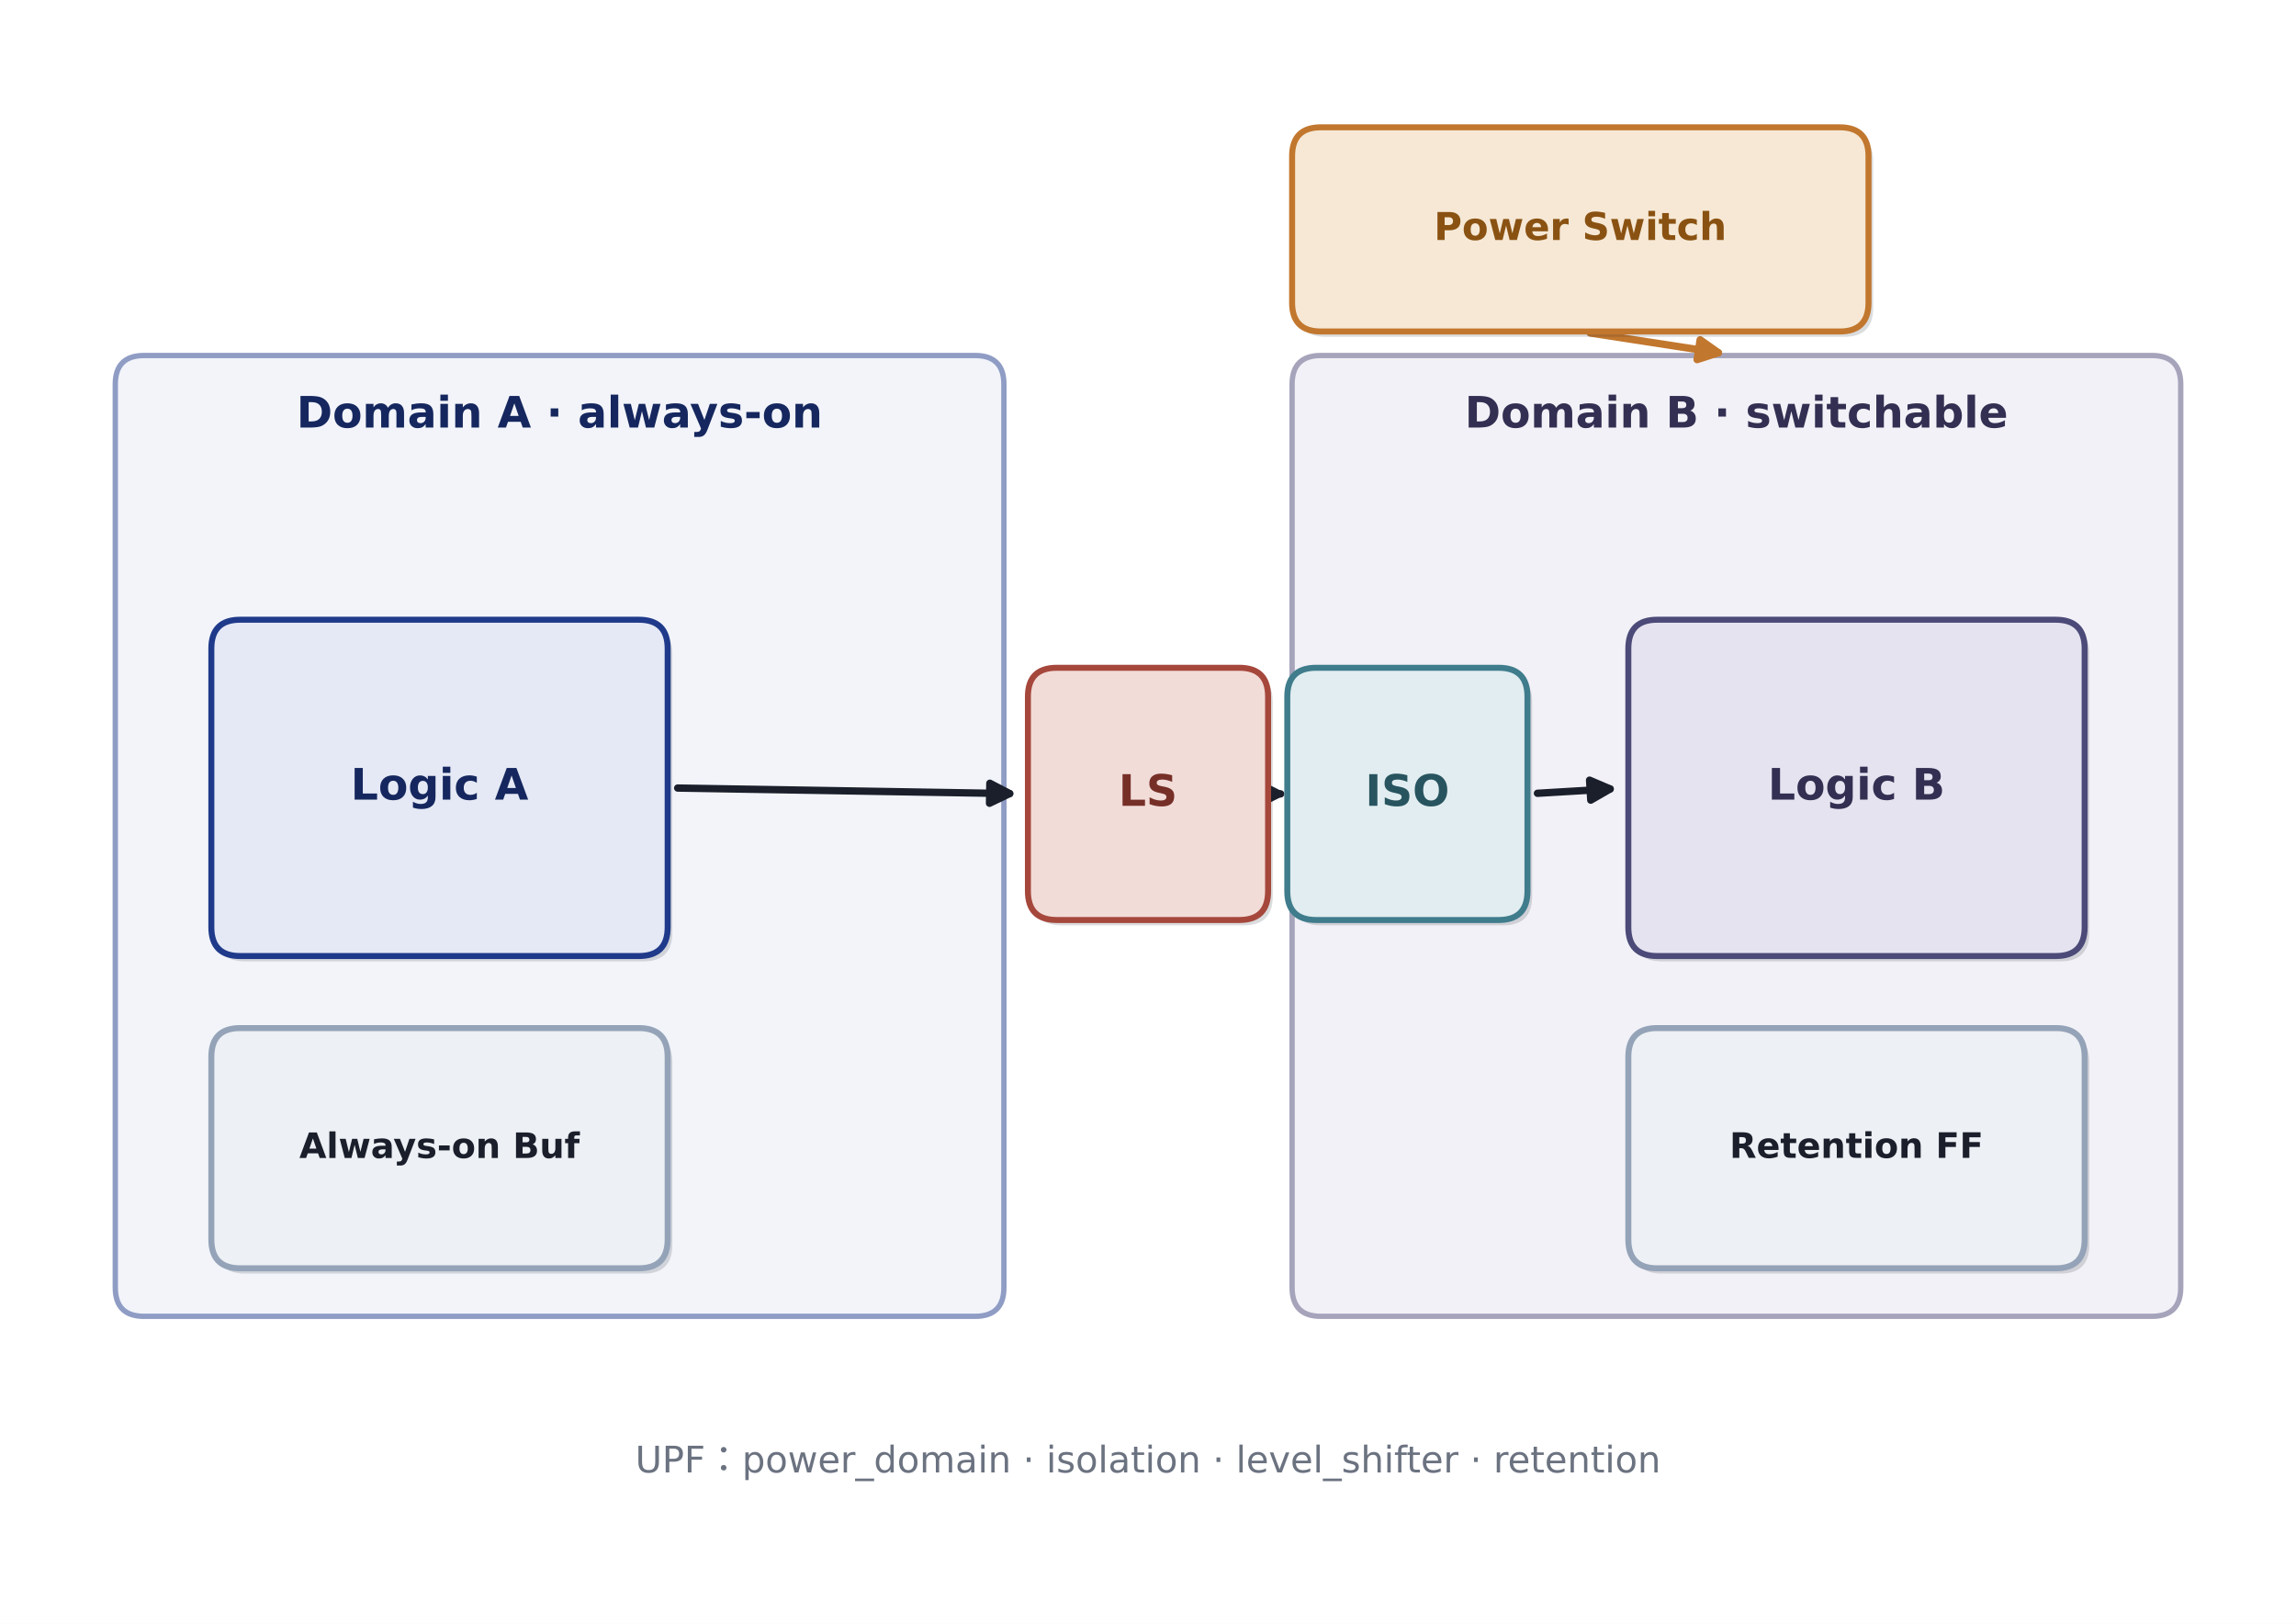
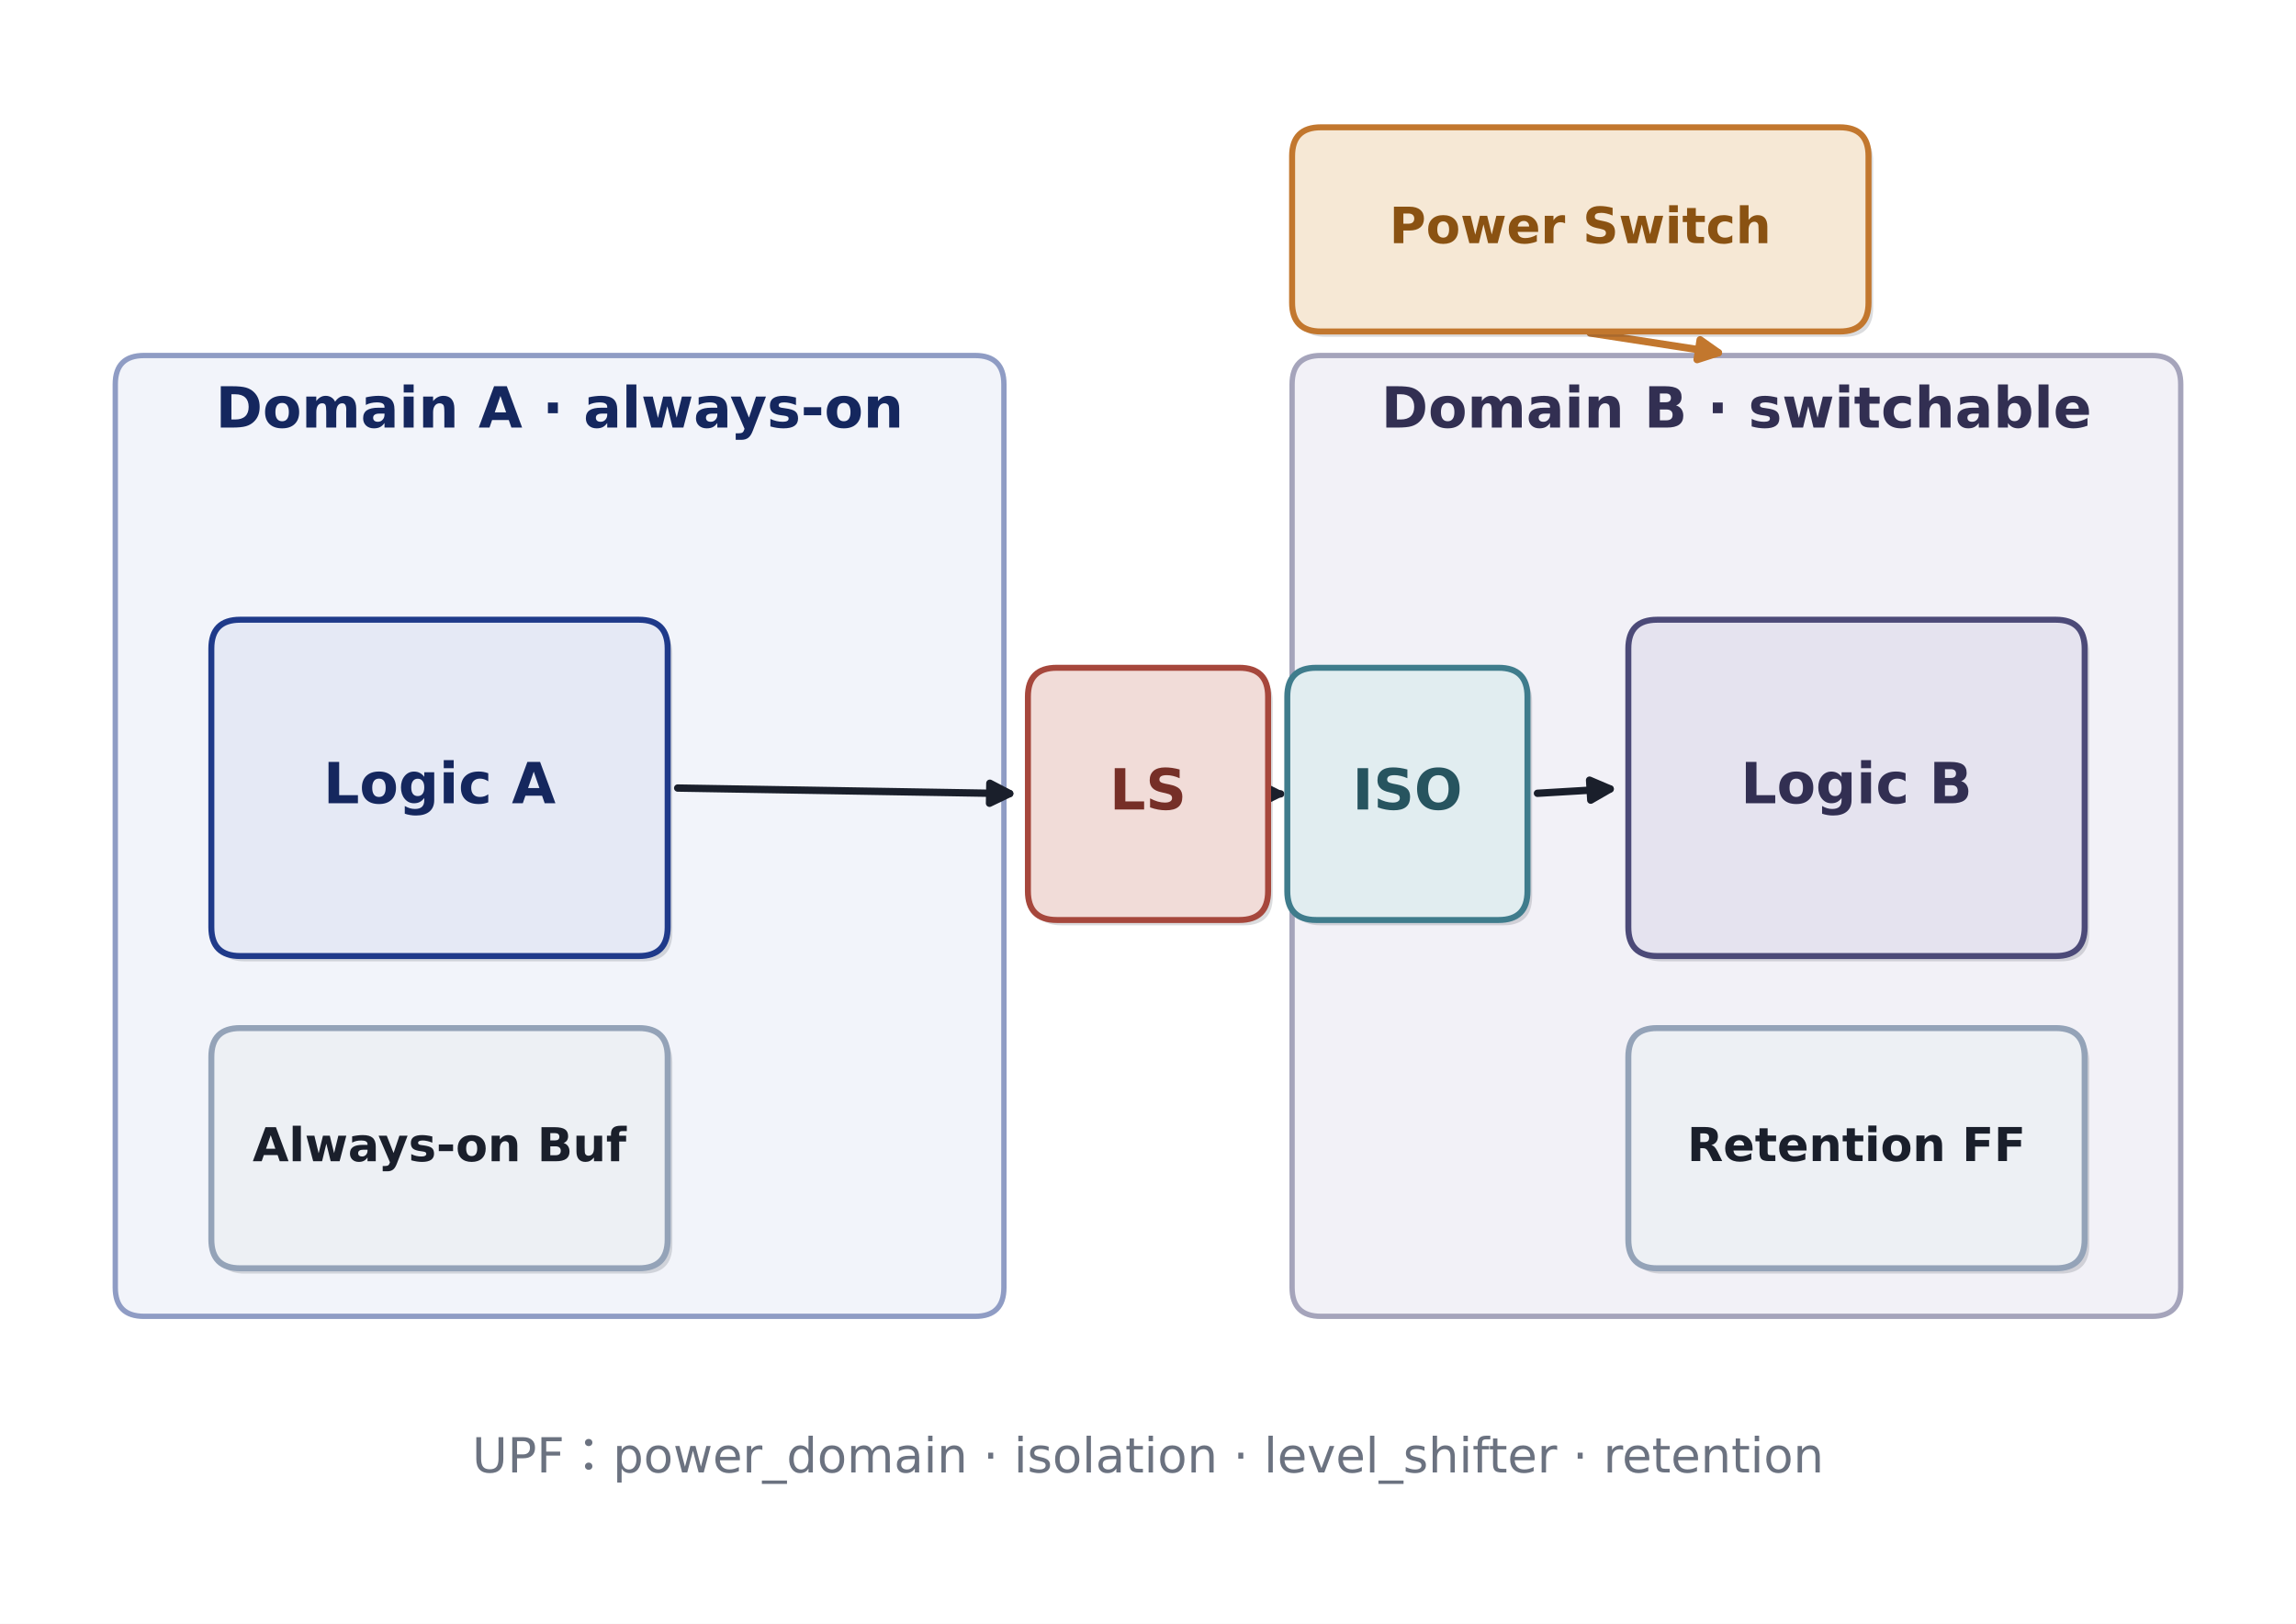
<svg xmlns="http://www.w3.org/2000/svg" width="688.32pt" height="486.72pt" viewBox="0 0 688.32 486.72" version="1.1">
  <defs>
    <style type="text/css">*{stroke-linejoin: round; stroke-linecap: butt}</style>
  </defs>
  <g id="figure_1">
    <g id="patch_1">
      <path d="M 0 486.72  L 688.32 486.72  L 688.32 0  L 0 0  z " style="fill: #ffffff" />
    </g>
    <g id="axes_1">
      <g id="patch_2">
-         <path d="M 5.76 480.96  L 682.56 480.96  L 682.56 5.76  L 5.76 5.76  z " clip-path="url(#p6e5dd9496f)" style="fill: #ffffff" />
+         <path d="M 5.76 480.96  L 682.56 480.96  L 682.56 5.76  L 5.76 5.76  z " clip-path="url(#pf73fed58e9)" style="fill: #ffffff" />
      </g>
      <g id="patch_3">
-         <path d="M 43.2 394.56  L 292.32 394.56  Q 300.96 394.56 300.96 385.92  L 300.96 115.2  Q 300.96 106.56 292.32 106.56  L 43.2 106.56  Q 34.56 106.56 34.56 115.2  L 34.56 385.92  Q 34.56 394.56 43.2 394.56  z " clip-path="url(#p6e5dd9496f)" style="fill: #e5e9f5; opacity: 0.5; stroke: #1f3a8a; stroke-width: 1.6; stroke-linejoin: miter" />
+         <path d="M 43.2 394.56  L 292.32 394.56  Q 300.96 394.56 300.96 385.92  L 300.96 115.2  Q 300.96 106.56 292.32 106.56  L 43.2 106.56  Q 34.56 106.56 34.56 115.2  L 34.56 385.92  Q 34.56 394.56 43.2 394.56  z " clip-path="url(#pf73fed58e9)" style="fill: #e5e9f5; opacity: 0.5; stroke: #1f3a8a; stroke-width: 1.6; stroke-linejoin: miter" />
      </g>
      <g id="patch_4">
-         <path d="M 396 394.56  L 645.12 394.56  Q 653.76 394.56 653.76 385.92  L 653.76 115.2  Q 653.76 106.56 645.12 106.56  L 396 106.56  Q 387.36 106.56 387.36 115.2  L 387.36 385.92  Q 387.36 394.56 396 394.56  z " clip-path="url(#p6e5dd9496f)" style="fill: #e5e3ef; opacity: 0.5; stroke: #4c4a78; stroke-width: 1.6; stroke-linejoin: miter" />
+         <path d="M 396 394.56  L 645.12 394.56  Q 653.76 394.56 653.76 385.92  L 653.76 115.2  Q 653.76 106.56 645.12 106.56  L 396 106.56  Q 387.36 106.56 387.36 115.2  L 387.36 385.92  Q 387.36 394.56 396 394.56  z " clip-path="url(#pf73fed58e9)" style="fill: #e5e3ef; opacity: 0.5; stroke: #4c4a78; stroke-width: 1.6; stroke-linejoin: miter" />
      </g>
      <g id="text_1">
-         <text style="font-weight: 700; font-size: 13px; font-family: 'Microsoft YaHei', 'Microsoft YaHei UI', 'SimHei', 'Segoe UI', 'DejaVu Sans', sans-serif; text-anchor: middle; fill: #15275e" x="167.76" y="128.16" transform="rotate(-0 167.76 128.16)">Domain A · always-on</text>
+         <text style="font-weight: 700; font-size: 17px; font-family: 'Microsoft YaHei', 'Microsoft YaHei UI', 'SimHei', 'Segoe UI', 'DejaVu Sans', sans-serif; text-anchor: middle; fill: #15275e" x="167.76" y="128.16" transform="rotate(-0 167.76 128.16)">Domain A · always-on</text>
      </g>
      <g id="text_2">
-         <text style="font-weight: 700; font-size: 13px; font-family: 'Microsoft YaHei', 'Microsoft YaHei UI', 'SimHei', 'Segoe UI', 'DejaVu Sans', sans-serif; text-anchor: middle; fill: #322f52" x="520.56" y="128.16" transform="rotate(-0 520.56 128.16)">Domain B · switchable</text>
+         <text style="font-weight: 700; font-size: 17px; font-family: 'Microsoft YaHei', 'Microsoft YaHei UI', 'SimHei', 'Segoe UI', 'DejaVu Sans', sans-serif; text-anchor: middle; fill: #322f52" x="520.56" y="128.16" transform="rotate(-0 520.56 128.16)">Domain B · switchable</text>
      </g>
      <g id="patch_5">
-         <path d="M 203.163 236.21  Q 254.16 237.06 302.698 237.869  " clip-path="url(#p6e5dd9496f)" style="fill: none; stroke: #1a1f2b; stroke-width: 2.2; stroke-linecap: round" />
-         <path d="M 296.749 234.769  L 302.698 237.869  L 296.649 240.769  z " clip-path="url(#p6e5dd9496f)" style="fill: #1a1f2b; stroke: #1a1f2b; stroke-width: 2.2; stroke-linecap: round" />
+         <path d="M 203.163 236.21  Q 254.16 237.06 302.698 237.869  " clip-path="url(#pf73fed58e9)" style="fill: none; stroke: #1a1f2b; stroke-width: 2.2; stroke-linecap: round" />
+         <path d="M 296.749 234.769  L 302.698 237.869  L 296.649 240.769  z " clip-path="url(#pf73fed58e9)" style="fill: #1a1f2b; stroke: #1a1f2b; stroke-width: 2.2; stroke-linecap: round" />
      </g>
      <g id="patch_6">
-         <path d="M 383.161 237.96  Q 384.54 237.96 383.46 237.96  " clip-path="url(#p6e5dd9496f)" style="fill: none; stroke: #1a1f2b; stroke-width: 2.2; stroke-linecap: round" />
-         <path d="M 377.46 234.96  L 383.46 237.96  L 377.46 240.96  z " clip-path="url(#p6e5dd9496f)" style="fill: #1a1f2b; stroke: #1a1f2b; stroke-width: 2.2; stroke-linecap: round" />
+         <path d="M 383.161 237.96  Q 384.54 237.96 383.46 237.96  " clip-path="url(#pf73fed58e9)" style="fill: none; stroke: #1a1f2b; stroke-width: 2.2; stroke-linecap: round" />
+         <path d="M 377.46 234.96  L 383.46 237.96  L 377.46 240.96  z " clip-path="url(#pf73fed58e9)" style="fill: #1a1f2b; stroke: #1a1f2b; stroke-width: 2.2; stroke-linecap: round" />
      </g>
      <g id="patch_7">
-         <path d="M 460.914 237.782  Q 473.039 237.06 482.708 236.485  " clip-path="url(#p6e5dd9496f)" style="fill: none; stroke: #1a1f2b; stroke-width: 2.2; stroke-linecap: round" />
-         <path d="M 476.54 233.846  L 482.708 236.485  L 476.897 239.836  z " clip-path="url(#p6e5dd9496f)" style="fill: #1a1f2b; stroke: #1a1f2b; stroke-width: 2.2; stroke-linecap: round" />
+         <path d="M 460.914 237.782  Q 473.039 237.06 482.708 236.485  " clip-path="url(#pf73fed58e9)" style="fill: none; stroke: #1a1f2b; stroke-width: 2.2; stroke-linecap: round" />
+         <path d="M 476.54 233.846  L 482.708 236.485  L 476.897 239.836  z " clip-path="url(#pf73fed58e9)" style="fill: #1a1f2b; stroke: #1a1f2b; stroke-width: 2.2; stroke-linecap: round" />
      </g>
      <g id="patch_8">
-         <path d="M 476.728 99.817  Q 497.16 102.96 515.162 105.73  " clip-path="url(#p6e5dd9496f)" style="fill: none; stroke: #c2772e; stroke-width: 2.2; stroke-linecap: round" />
-         <path d="M 509.688 101.852  L 515.162 105.73  L 508.776 107.782  z " clip-path="url(#p6e5dd9496f)" style="fill: #c2772e; stroke: #c2772e; stroke-width: 2.2; stroke-linecap: round" />
+         <path d="M 476.728 99.817  Q 497.16 102.96 515.162 105.73  " clip-path="url(#pf73fed58e9)" style="fill: none; stroke: #c2772e; stroke-width: 2.2; stroke-linecap: round" />
+         <path d="M 509.688 101.852  L 515.162 105.73  L 508.776 107.782  z " clip-path="url(#pf73fed58e9)" style="fill: #c2772e; stroke: #c2772e; stroke-width: 2.2; stroke-linecap: round" />
      </g>
      <g id="text_3">
-         <text style="font-size: 11px; font-family: 'Microsoft YaHei', 'Microsoft YaHei UI', 'SimHei', 'Segoe UI', 'DejaVu Sans', sans-serif; text-anchor: middle; fill: #6b7280" x="344.16" y="441.36" transform="rotate(-0 344.16 441.36)">UPF：power_domain · isolation · level_shifter · retention</text>
+         <text style="font-size: 14.5px; font-family: 'Microsoft YaHei', 'Microsoft YaHei UI', 'SimHei', 'Segoe UI', 'DejaVu Sans', sans-serif; text-anchor: middle; fill: #6b7280" x="344.16" y="441.36" transform="rotate(-0 344.16 441.36)">UPF：power_domain · isolation · level_shifter · retention</text>
      </g>
      <g id="patch_9">
-         <path d="M 73.4 288.16  L 192.92 288.16  Q 201.56 288.16 201.56 279.52  L 201.56 196  Q 201.56 187.36 192.92 187.36  L 73.4 187.36  Q 64.76 187.36 64.76 196  L 64.76 279.52  Q 64.76 288.16 73.4 288.16  z " clip-path="url(#p6e5dd9496f)" style="fill: #1a1f2b; opacity: 0.16" />
-         <path d="M 72 286.56  L 191.52 286.56  Q 200.16 286.56 200.16 277.92  L 200.16 194.4  Q 200.16 185.76 191.52 185.76  L 72 185.76  Q 63.36 185.76 63.36 194.4  L 63.36 277.92  Q 63.36 286.56 72 286.56  z " clip-path="url(#p6e5dd9496f)" style="fill: #e5e9f5; stroke: #1f3a8a; stroke-width: 1.8; stroke-linejoin: miter" />
+         <path d="M 73.4 288.16  L 192.92 288.16  Q 201.56 288.16 201.56 279.52  L 201.56 196  Q 201.56 187.36 192.92 187.36  L 73.4 187.36  Q 64.76 187.36 64.76 196  L 64.76 279.52  Q 64.76 288.16 73.4 288.16  z " clip-path="url(#pf73fed58e9)" style="fill: #1a1f2b; opacity: 0.16" />
+         <path d="M 72 286.56  L 191.52 286.56  Q 200.16 286.56 200.16 277.92  L 200.16 194.4  Q 200.16 185.76 191.52 185.76  L 72 185.76  Q 63.36 185.76 63.36 194.4  L 63.36 277.92  Q 63.36 286.56 72 286.56  z " clip-path="url(#pf73fed58e9)" style="fill: #e5e9f5; stroke: #1f3a8a; stroke-width: 1.8; stroke-linejoin: miter" />
      </g>
      <g id="patch_10">
-         <path d="M 73.4 381.76  L 192.92 381.76  Q 201.56 381.76 201.56 373.12  L 201.56 318.4  Q 201.56 309.76 192.92 309.76  L 73.4 309.76  Q 64.76 309.76 64.76 318.4  L 64.76 373.12  Q 64.76 381.76 73.4 381.76  z " clip-path="url(#p6e5dd9496f)" style="fill: #1a1f2b; opacity: 0.16" />
-         <path d="M 72 380.16  L 191.52 380.16  Q 200.16 380.16 200.16 371.52  L 200.16 316.8  Q 200.16 308.16 191.52 308.16  L 72 308.16  Q 63.36 308.16 63.36 316.8  L 63.36 371.52  Q 63.36 380.16 72 380.16  z " clip-path="url(#p6e5dd9496f)" style="fill: #edf0f4; stroke: #94a3b8; stroke-width: 1.8; stroke-linejoin: miter" />
+         <path d="M 73.4 381.76  L 192.92 381.76  Q 201.56 381.76 201.56 373.12  L 201.56 318.4  Q 201.56 309.76 192.92 309.76  L 73.4 309.76  Q 64.76 309.76 64.76 318.4  L 64.76 373.12  Q 64.76 381.76 73.4 381.76  z " clip-path="url(#pf73fed58e9)" style="fill: #1a1f2b; opacity: 0.16" />
+         <path d="M 72 380.16  L 191.52 380.16  Q 200.16 380.16 200.16 371.52  L 200.16 316.8  Q 200.16 308.16 191.52 308.16  L 72 308.16  Q 63.36 308.16 63.36 316.8  L 63.36 371.52  Q 63.36 380.16 72 380.16  z " clip-path="url(#pf73fed58e9)" style="fill: #edf0f4; stroke: #94a3b8; stroke-width: 1.8; stroke-linejoin: miter" />
      </g>
      <g id="patch_11">
-         <path d="M 498.2 288.16  L 617.72 288.16  Q 626.36 288.16 626.36 279.52  L 626.36 196  Q 626.36 187.36 617.72 187.36  L 498.2 187.36  Q 489.56 187.36 489.56 196  L 489.56 279.52  Q 489.56 288.16 498.2 288.16  z " clip-path="url(#p6e5dd9496f)" style="fill: #1a1f2b; opacity: 0.16" />
-         <path d="M 496.8 286.56  L 616.32 286.56  Q 624.96 286.56 624.96 277.92  L 624.96 194.4  Q 624.96 185.76 616.32 185.76  L 496.8 185.76  Q 488.16 185.76 488.16 194.4  L 488.16 277.92  Q 488.16 286.56 496.8 286.56  z " clip-path="url(#p6e5dd9496f)" style="fill: #e5e3ef; stroke: #4c4a78; stroke-width: 1.8; stroke-linejoin: miter" />
+         <path d="M 498.2 288.16  L 617.72 288.16  Q 626.36 288.16 626.36 279.52  L 626.36 196  Q 626.36 187.36 617.72 187.36  L 498.2 187.36  Q 489.56 187.36 489.56 196  L 489.56 279.52  Q 489.56 288.16 498.2 288.16  z " clip-path="url(#pf73fed58e9)" style="fill: #1a1f2b; opacity: 0.16" />
+         <path d="M 496.8 286.56  L 616.32 286.56  Q 624.96 286.56 624.96 277.92  L 624.96 194.4  Q 624.96 185.76 616.32 185.76  L 496.8 185.76  Q 488.16 185.76 488.16 194.4  L 488.16 277.92  Q 488.16 286.56 496.8 286.56  z " clip-path="url(#pf73fed58e9)" style="fill: #e5e3ef; stroke: #4c4a78; stroke-width: 1.8; stroke-linejoin: miter" />
      </g>
      <g id="patch_12">
-         <path d="M 498.2 381.76  L 617.72 381.76  Q 626.36 381.76 626.36 373.12  L 626.36 318.4  Q 626.36 309.76 617.72 309.76  L 498.2 309.76  Q 489.56 309.76 489.56 318.4  L 489.56 373.12  Q 489.56 381.76 498.2 381.76  z " clip-path="url(#p6e5dd9496f)" style="fill: #1a1f2b; opacity: 0.16" />
-         <path d="M 496.8 380.16  L 616.32 380.16  Q 624.96 380.16 624.96 371.52  L 624.96 316.8  Q 624.96 308.16 616.32 308.16  L 496.8 308.16  Q 488.16 308.16 488.16 316.8  L 488.16 371.52  Q 488.16 380.16 496.8 380.16  z " clip-path="url(#p6e5dd9496f)" style="fill: #edf0f4; stroke: #94a3b8; stroke-width: 1.8; stroke-linejoin: miter" />
+         <path d="M 498.2 381.76  L 617.72 381.76  Q 626.36 381.76 626.36 373.12  L 626.36 318.4  Q 626.36 309.76 617.72 309.76  L 498.2 309.76  Q 489.56 309.76 489.56 318.4  L 489.56 373.12  Q 489.56 381.76 498.2 381.76  z " clip-path="url(#pf73fed58e9)" style="fill: #1a1f2b; opacity: 0.16" />
+         <path d="M 496.8 380.16  L 616.32 380.16  Q 624.96 380.16 624.96 371.52  L 624.96 316.8  Q 624.96 308.16 616.32 308.16  L 496.8 308.16  Q 488.16 308.16 488.16 316.8  L 488.16 371.52  Q 488.16 380.16 496.8 380.16  z " clip-path="url(#pf73fed58e9)" style="fill: #edf0f4; stroke: #94a3b8; stroke-width: 1.8; stroke-linejoin: miter" />
      </g>
      <g id="patch_13">
-         <path d="M 318.2 277.36  L 372.92 277.36  Q 381.56 277.36 381.56 268.72  L 381.56 210.4  Q 381.56 201.76 372.92 201.76  L 318.2 201.76  Q 309.56 201.76 309.56 210.4  L 309.56 268.72  Q 309.56 277.36 318.2 277.36  z " clip-path="url(#p6e5dd9496f)" style="fill: #1a1f2b; opacity: 0.16" />
-         <path d="M 316.8 275.76  L 371.52 275.76  Q 380.16 275.76 380.16 267.12  L 380.16 208.8  Q 380.16 200.16 371.52 200.16  L 316.8 200.16  Q 308.16 200.16 308.16 208.8  L 308.16 267.12  Q 308.16 275.76 316.8 275.76  z " clip-path="url(#p6e5dd9496f)" style="fill: #f1dcd8; stroke: #a6473c; stroke-width: 1.8; stroke-linejoin: miter" />
+         <path d="M 318.2 277.36  L 372.92 277.36  Q 381.56 277.36 381.56 268.72  L 381.56 210.4  Q 381.56 201.76 372.92 201.76  L 318.2 201.76  Q 309.56 201.76 309.56 210.4  L 309.56 268.72  Q 309.56 277.36 318.2 277.36  z " clip-path="url(#pf73fed58e9)" style="fill: #1a1f2b; opacity: 0.16" />
+         <path d="M 316.8 275.76  L 371.52 275.76  Q 380.16 275.76 380.16 267.12  L 380.16 208.8  Q 380.16 200.16 371.52 200.16  L 316.8 200.16  Q 308.16 200.16 308.16 208.8  L 308.16 267.12  Q 308.16 275.76 316.8 275.76  z " clip-path="url(#pf73fed58e9)" style="fill: #f1dcd8; stroke: #a6473c; stroke-width: 1.8; stroke-linejoin: miter" />
      </g>
      <g id="patch_14">
-         <path d="M 395.96 277.36  L 450.68 277.36  Q 459.32 277.36 459.32 268.72  L 459.32 210.4  Q 459.32 201.76 450.68 201.76  L 395.96 201.76  Q 387.32 201.76 387.32 210.4  L 387.32 268.72  Q 387.32 277.36 395.96 277.36  z " clip-path="url(#p6e5dd9496f)" style="fill: #1a1f2b; opacity: 0.16" />
-         <path d="M 394.56 275.76  L 449.28 275.76  Q 457.92 275.76 457.92 267.12  L 457.92 208.8  Q 457.92 200.16 449.28 200.16  L 394.56 200.16  Q 385.92 200.16 385.92 208.8  L 385.92 267.12  Q 385.92 275.76 394.56 275.76  z " clip-path="url(#p6e5dd9496f)" style="fill: #e1edf0; stroke: #3f7c8c; stroke-width: 1.8; stroke-linejoin: miter" />
+         <path d="M 395.96 277.36  L 450.68 277.36  Q 459.32 277.36 459.32 268.72  L 459.32 210.4  Q 459.32 201.76 450.68 201.76  L 395.96 201.76  Q 387.32 201.76 387.32 210.4  L 387.32 268.72  Q 387.32 277.36 395.96 277.36  z " clip-path="url(#pf73fed58e9)" style="fill: #1a1f2b; opacity: 0.16" />
+         <path d="M 394.56 275.76  L 449.28 275.76  Q 457.92 275.76 457.92 267.12  L 457.92 208.8  Q 457.92 200.16 449.28 200.16  L 394.56 200.16  Q 385.92 200.16 385.92 208.8  L 385.92 267.12  Q 385.92 275.76 394.56 275.76  z " clip-path="url(#pf73fed58e9)" style="fill: #e1edf0; stroke: #3f7c8c; stroke-width: 1.8; stroke-linejoin: miter" />
      </g>
      <g id="patch_15">
-         <path d="M 397.4 100.96  L 552.92 100.96  Q 561.56 100.96 561.56 92.32  L 561.56 48.4  Q 561.56 39.76 552.92 39.76  L 397.4 39.76  Q 388.76 39.76 388.76 48.4  L 388.76 92.32  Q 388.76 100.96 397.4 100.96  z " clip-path="url(#p6e5dd9496f)" style="fill: #1a1f2b; opacity: 0.16" />
-         <path d="M 396 99.36  L 551.52 99.36  Q 560.16 99.36 560.16 90.72  L 560.16 46.8  Q 560.16 38.16 551.52 38.16  L 396 38.16  Q 387.36 38.16 387.36 46.8  L 387.36 90.72  Q 387.36 99.36 396 99.36  z " clip-path="url(#p6e5dd9496f)" style="fill: #f6e8d5; stroke: #c2772e; stroke-width: 1.8; stroke-linejoin: miter" />
+         <path d="M 397.4 100.96  L 552.92 100.96  Q 561.56 100.96 561.56 92.32  L 561.56 48.4  Q 561.56 39.76 552.92 39.76  L 397.4 39.76  Q 388.76 39.76 388.76 48.4  L 388.76 92.32  Q 388.76 100.96 397.4 100.96  z " clip-path="url(#pf73fed58e9)" style="fill: #1a1f2b; opacity: 0.16" />
+         <path d="M 396 99.36  L 551.52 99.36  Q 560.16 99.36 560.16 90.72  L 560.16 46.8  Q 560.16 38.16 551.52 38.16  L 396 38.16  Q 387.36 38.16 387.36 46.8  L 387.36 90.72  Q 387.36 99.36 396 99.36  z " clip-path="url(#pf73fed58e9)" style="fill: #f6e8d5; stroke: #c2772e; stroke-width: 1.8; stroke-linejoin: miter" />
      </g>
      <g id="text_4">
-         <text style="font-weight: 700; font-size: 13px; font-family: 'Microsoft YaHei', 'Microsoft YaHei UI', 'SimHei', 'Segoe UI', 'DejaVu Sans', sans-serif; text-anchor: middle; fill: #15275e" x="131.76" y="239.686" transform="rotate(-0 131.76 239.6863)">Logic A</text>
+         <text style="font-weight: 700; font-size: 17px; font-family: 'Microsoft YaHei', 'Microsoft YaHei UI', 'SimHei', 'Segoe UI', 'DejaVu Sans', sans-serif; text-anchor: middle; fill: #15275e" x="131.76" y="240.771" transform="rotate(-0 131.76 240.7713)">Logic A</text>
      </g>
      <g id="text_5">
-         <text style="font-weight: 700; font-size: 10.5px; font-family: 'Microsoft YaHei', 'Microsoft YaHei UI', 'SimHei', 'Segoe UI', 'DejaVu Sans', sans-serif; text-anchor: middle; fill: #1a1f2b" x="131.76" y="347.093" transform="rotate(-0 131.76 347.0926)">Always-on Buf</text>
+         <text style="font-weight: 700; font-size: 14px; font-family: 'Microsoft YaHei', 'Microsoft YaHei UI', 'SimHei', 'Segoe UI', 'DejaVu Sans', sans-serif; text-anchor: middle; fill: #1a1f2b" x="131.76" y="348.07" transform="rotate(-0 131.76 348.0702)">Always-on Buf</text>
      </g>
      <g id="text_6">
-         <text style="font-weight: 700; font-size: 13px; font-family: 'Microsoft YaHei', 'Microsoft YaHei UI', 'SimHei', 'Segoe UI', 'DejaVu Sans', sans-serif; text-anchor: middle; fill: #322f52" x="556.56" y="239.686" transform="rotate(-0 556.56 239.6863)">Logic B</text>
+         <text style="font-weight: 700; font-size: 17px; font-family: 'Microsoft YaHei', 'Microsoft YaHei UI', 'SimHei', 'Segoe UI', 'DejaVu Sans', sans-serif; text-anchor: middle; fill: #322f52" x="556.56" y="240.771" transform="rotate(-0 556.56 240.7713)">Logic B</text>
      </g>
      <g id="text_7">
-         <text style="font-weight: 700; font-size: 10.5px; font-family: 'Microsoft YaHei', 'Microsoft YaHei UI', 'SimHei', 'Segoe UI', 'DejaVu Sans', sans-serif; text-anchor: middle; fill: #1a1f2b" x="556.56" y="347.052" transform="rotate(-0 556.56 347.0516)">Retention FF</text>
+         <text style="font-weight: 700; font-size: 14px; font-family: 'Microsoft YaHei', 'Microsoft YaHei UI', 'SimHei', 'Segoe UI', 'DejaVu Sans', sans-serif; text-anchor: middle; fill: #1a1f2b" x="556.56" y="348.015" transform="rotate(-0 556.56 348.0155)">Retention FF</text>
      </g>
      <g id="text_8">
-         <text style="font-weight: 700; font-size: 13px; font-family: 'Microsoft YaHei', 'Microsoft YaHei UI', 'SimHei', 'Segoe UI', 'DejaVu Sans', sans-serif; text-anchor: middle; fill: #762f27" x="344.16" y="241.54" transform="rotate(-0 344.16 241.5401)">LS</text>
+         <text style="font-weight: 700; font-size: 17px; font-family: 'Microsoft YaHei', 'Microsoft YaHei UI', 'SimHei', 'Segoe UI', 'DejaVu Sans', sans-serif; text-anchor: middle; fill: #762f27" x="344.16" y="242.642" transform="rotate(-0 344.16 242.6416)">LS</text>
      </g>
      <g id="text_9">
-         <text style="font-weight: 700; font-size: 13px; font-family: 'Microsoft YaHei', 'Microsoft YaHei UI', 'SimHei', 'Segoe UI', 'DejaVu Sans', sans-serif; text-anchor: middle; fill: #27545f" x="421.92" y="241.54" transform="rotate(-0 421.92 241.5401)">ISO</text>
+         <text style="font-weight: 700; font-size: 17px; font-family: 'Microsoft YaHei', 'Microsoft YaHei UI', 'SimHei', 'Segoe UI', 'DejaVu Sans', sans-serif; text-anchor: middle; fill: #27545f" x="421.92" y="242.642" transform="rotate(-0 421.92 242.6416)">ISO</text>
      </g>
      <g id="text_10">
-         <text style="font-weight: 700; font-size: 11.5px; font-family: 'Microsoft YaHei', 'Microsoft YaHei UI', 'SimHei', 'Segoe UI', 'DejaVu Sans', sans-serif; text-anchor: middle; fill: #8a5212" x="473.76" y="71.927" transform="rotate(-0 473.76 71.92699)">Power Switch</text>
+         <text style="font-weight: 700; font-size: 15px; font-family: 'Microsoft YaHei', 'Microsoft YaHei UI', 'SimHei', 'Segoe UI', 'DejaVu Sans', sans-serif; text-anchor: middle; fill: #8a5212" x="473.76" y="72.891" transform="rotate(-0 473.76 72.89086)">Power Switch</text>
      </g>
    </g>
  </g>
  <defs>
-     <clipPath id="p6e5dd9496f">
+     <clipPath id="pf73fed58e9">
      <rect x="5.76" y="5.76" width="676.8" height="475.2" />
    </clipPath>
  </defs>
</svg>
